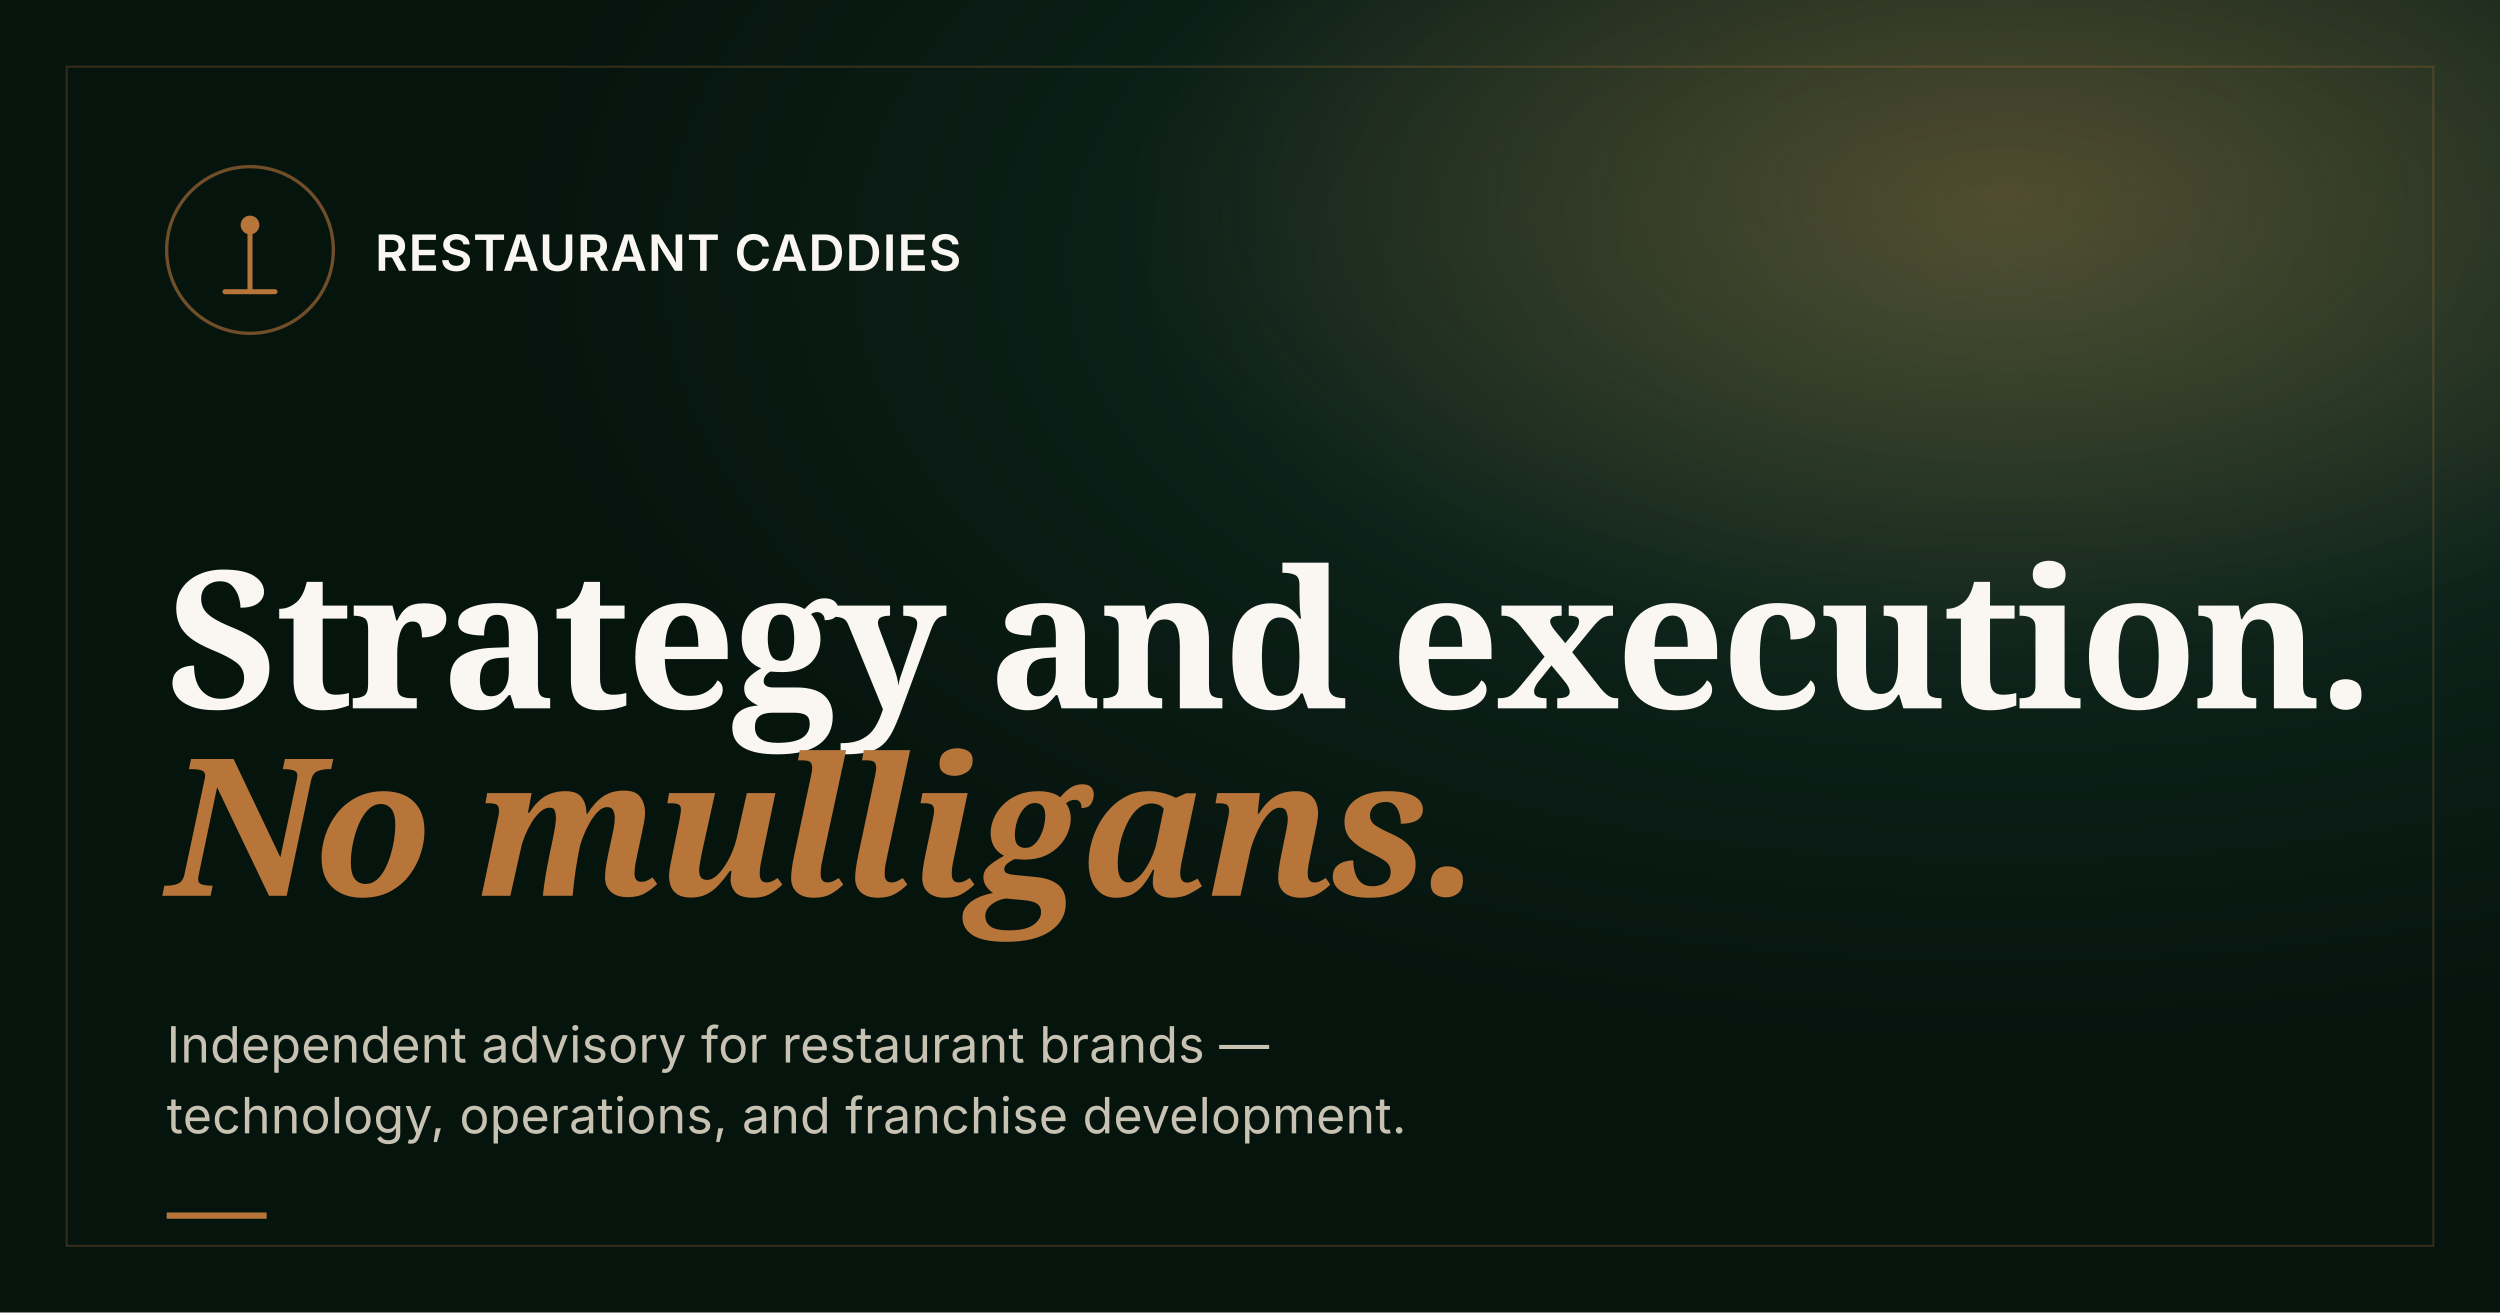
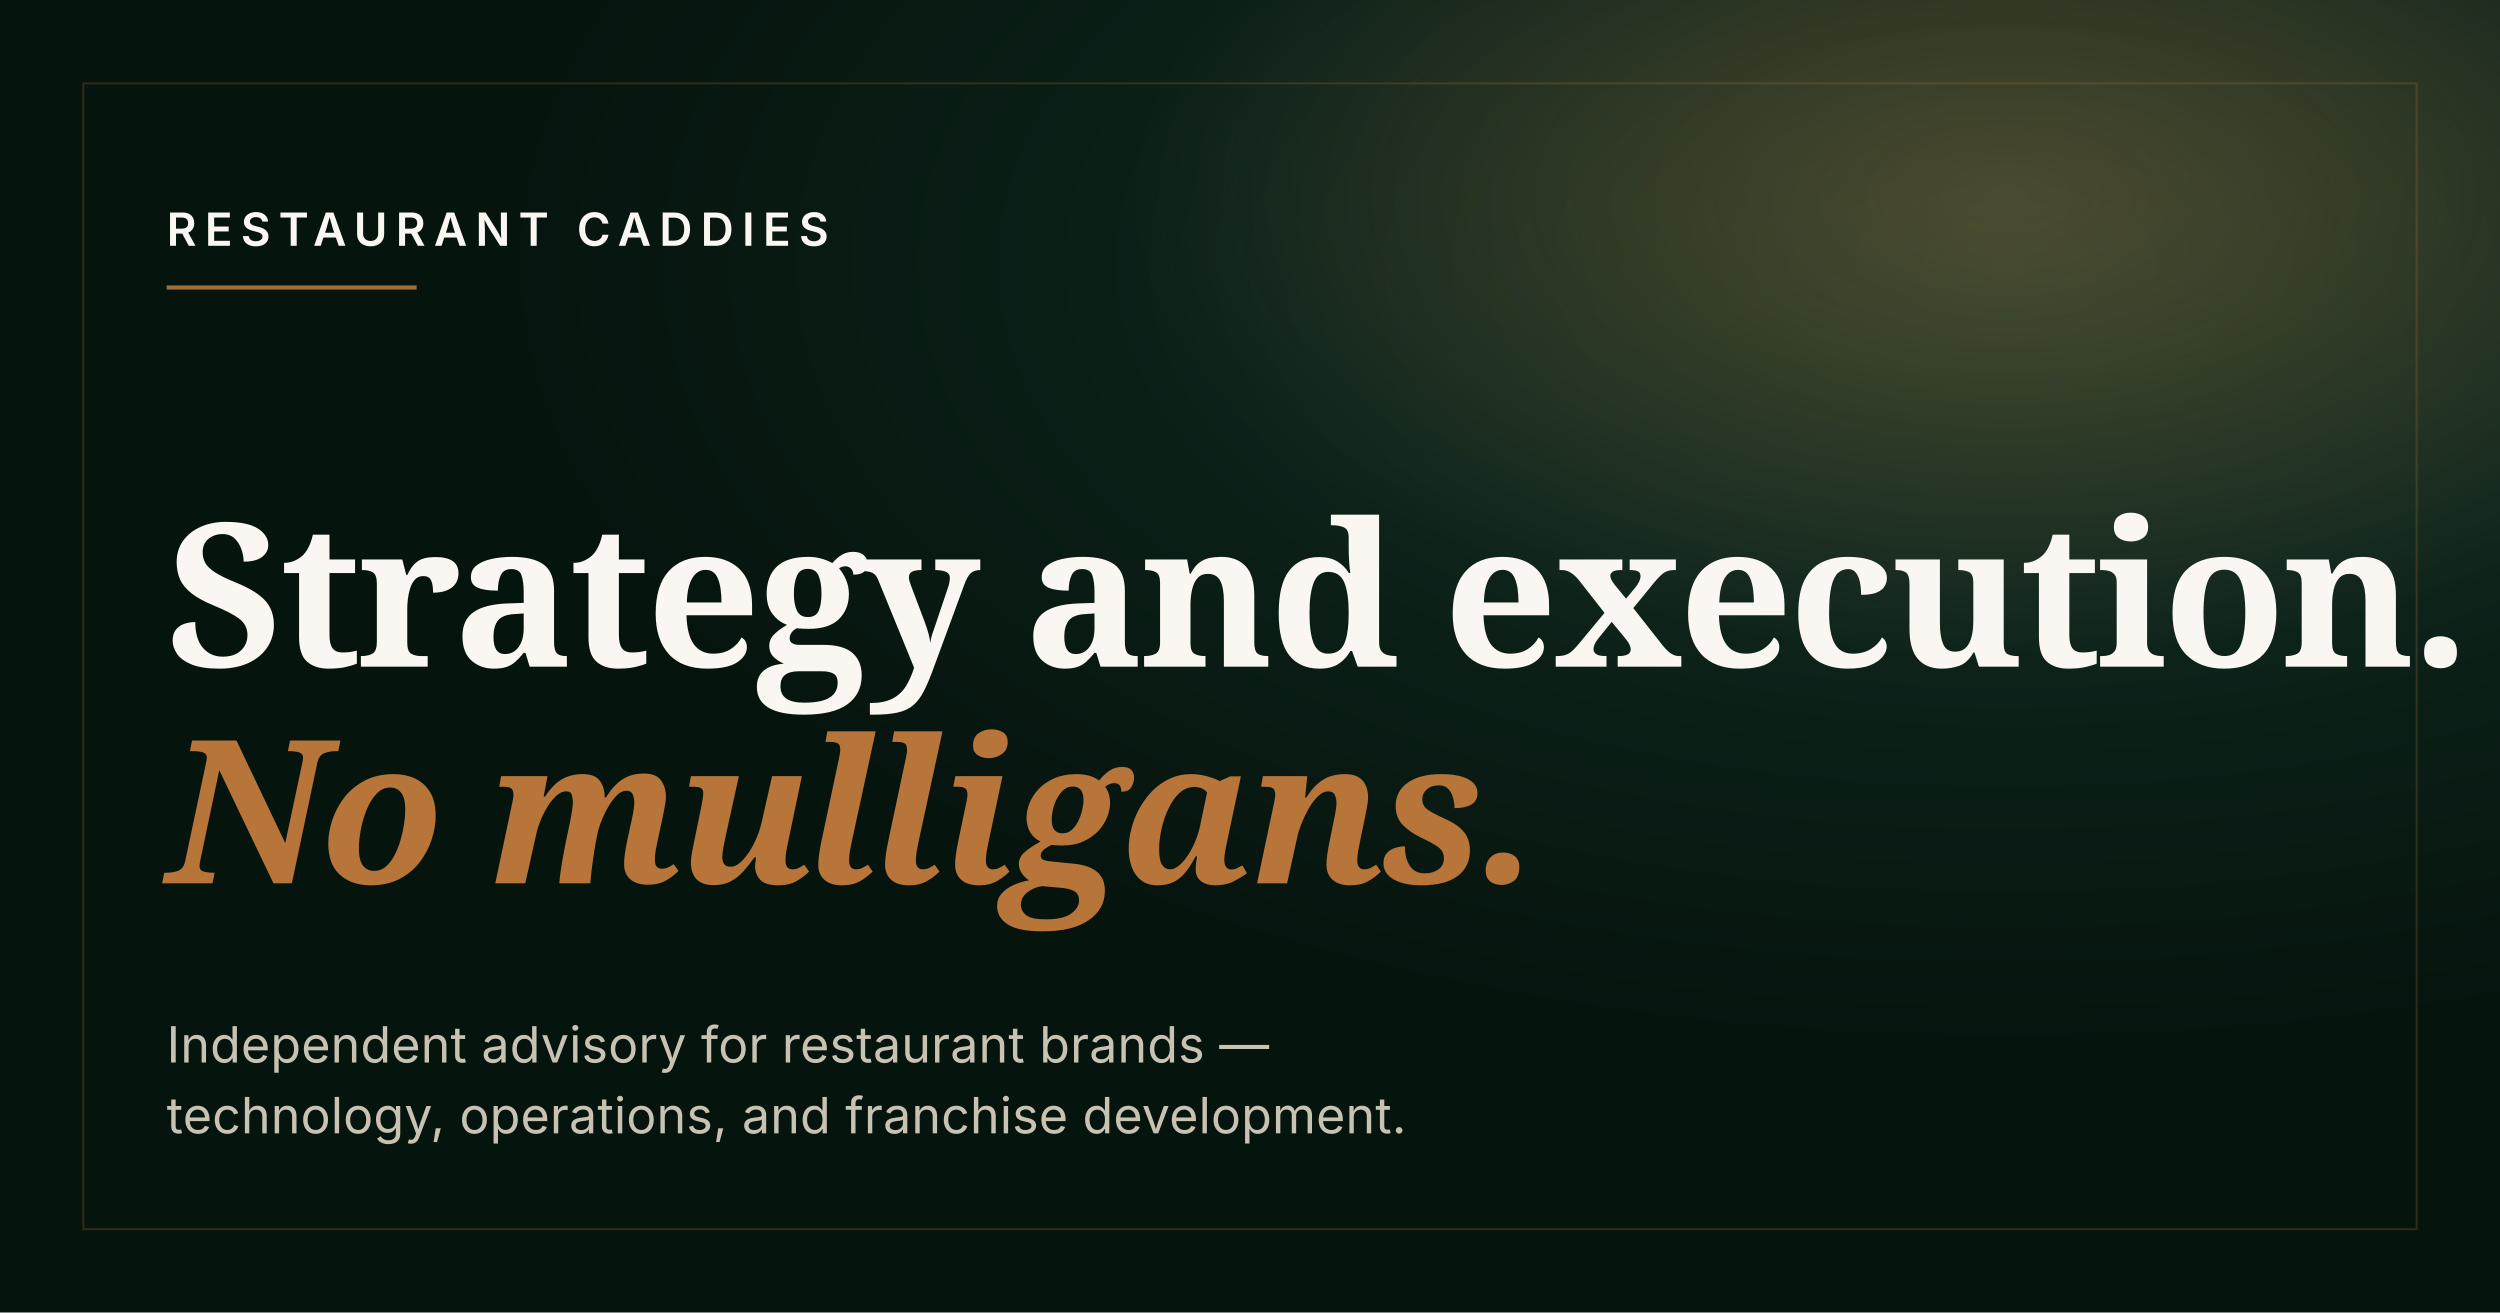
<svg xmlns="http://www.w3.org/2000/svg" viewBox="0 0 1200 630" width="1200" height="630">
  <defs>
    <radialGradient id="g" cx="80%" cy="20%" r="60%">
      <stop offset="0%" stop-color="#1a3a2c" />
      <stop offset="60%" stop-color="#0b1f17" />
      <stop offset="100%" stop-color="#06140e" />
    </radialGradient>
    <radialGradient id="copper" cx="80%" cy="15%" r="35%">
-       <stop offset="0%" stop-color="#b8753a" stop-opacity="0.35" />
+       <stop offset="0%" stop-color="#b8753a" stop-opacity="0.32" />
      <stop offset="100%" stop-color="#b8753a" stop-opacity="0" />
    </radialGradient>
  </defs>
  <rect width="1200" height="630" fill="url(#g)" />
  <rect width="1200" height="630" fill="url(#copper)" />
-   <rect x="32" y="32" width="1136" height="566" fill="none" stroke="#b8753a" stroke-width="1" opacity="0.25" />
-   <g transform="translate(80, 80)">
-     <circle cx="40" cy="40" r="40" fill="none" stroke="#b8753a" stroke-width="1.6" opacity="0.6" />
-     <circle cx="40" cy="28" r="4.5" fill="#b8753a" />
-     <path d="M40 32 L40 60" stroke="#b8753a" stroke-width="2.4" stroke-linecap="round" />
-     <path d="M28 60 L52 60" stroke="#b8753a" stroke-width="2.4" stroke-linecap="round" />
-     <text x="100" y="50" font-family="Inter, system-ui, sans-serif" font-size="24" font-weight="600" fill="#faf7f2" letter-spacing="0.02em">RESTAURANT CADDIES</text>
-   </g>
-   <text x="80" y="340" font-family="Fraunces, Georgia, serif" font-size="92" font-weight="600" fill="#faf7f2" letter-spacing="-0.02em">Strategy and execution.</text>
-   <text x="80" y="430" font-family="Fraunces, Georgia, serif" font-size="92" font-weight="600" fill="#b8753a" font-style="italic" letter-spacing="-0.02em">No mulligans.</text>
+   <rect x="40" y="40" width="1120" height="550" fill="none" stroke="#b8753a" stroke-width="1" opacity="0.22" />
+   <text x="80" y="118" font-family="Inter, system-ui, sans-serif" font-size="22" font-weight="600" fill="#faf7f2" letter-spacing="0.18em">RESTAURANT CADDIES</text>
+   <line x1="80" y1="138" x2="200" y2="138" stroke="#b8753a" stroke-width="2" opacity="0.9" />
+   <text x="80" y="320" font-family="Fraunces, Georgia, serif" font-size="96" font-weight="600" fill="#faf7f2" letter-spacing="-0.02em">Strategy and execution.</text>
+   <text x="80" y="424" font-family="Fraunces, Georgia, serif" font-size="96" font-weight="600" fill="#b8753a" font-style="italic" letter-spacing="-0.02em">No mulligans.</text>
  <text x="80" y="510" font-family="Inter, system-ui, sans-serif" font-size="24" fill="#c8c2b3" letter-spacing="0.005em">Independent advisory for restaurant brands —</text>
  <text x="80" y="544" font-family="Inter, system-ui, sans-serif" font-size="24" fill="#c8c2b3" letter-spacing="0.005em">technology, operations, and franchise development.</text>
-   <rect x="80" y="582" width="48" height="3" fill="#b8753a" />
</svg>
